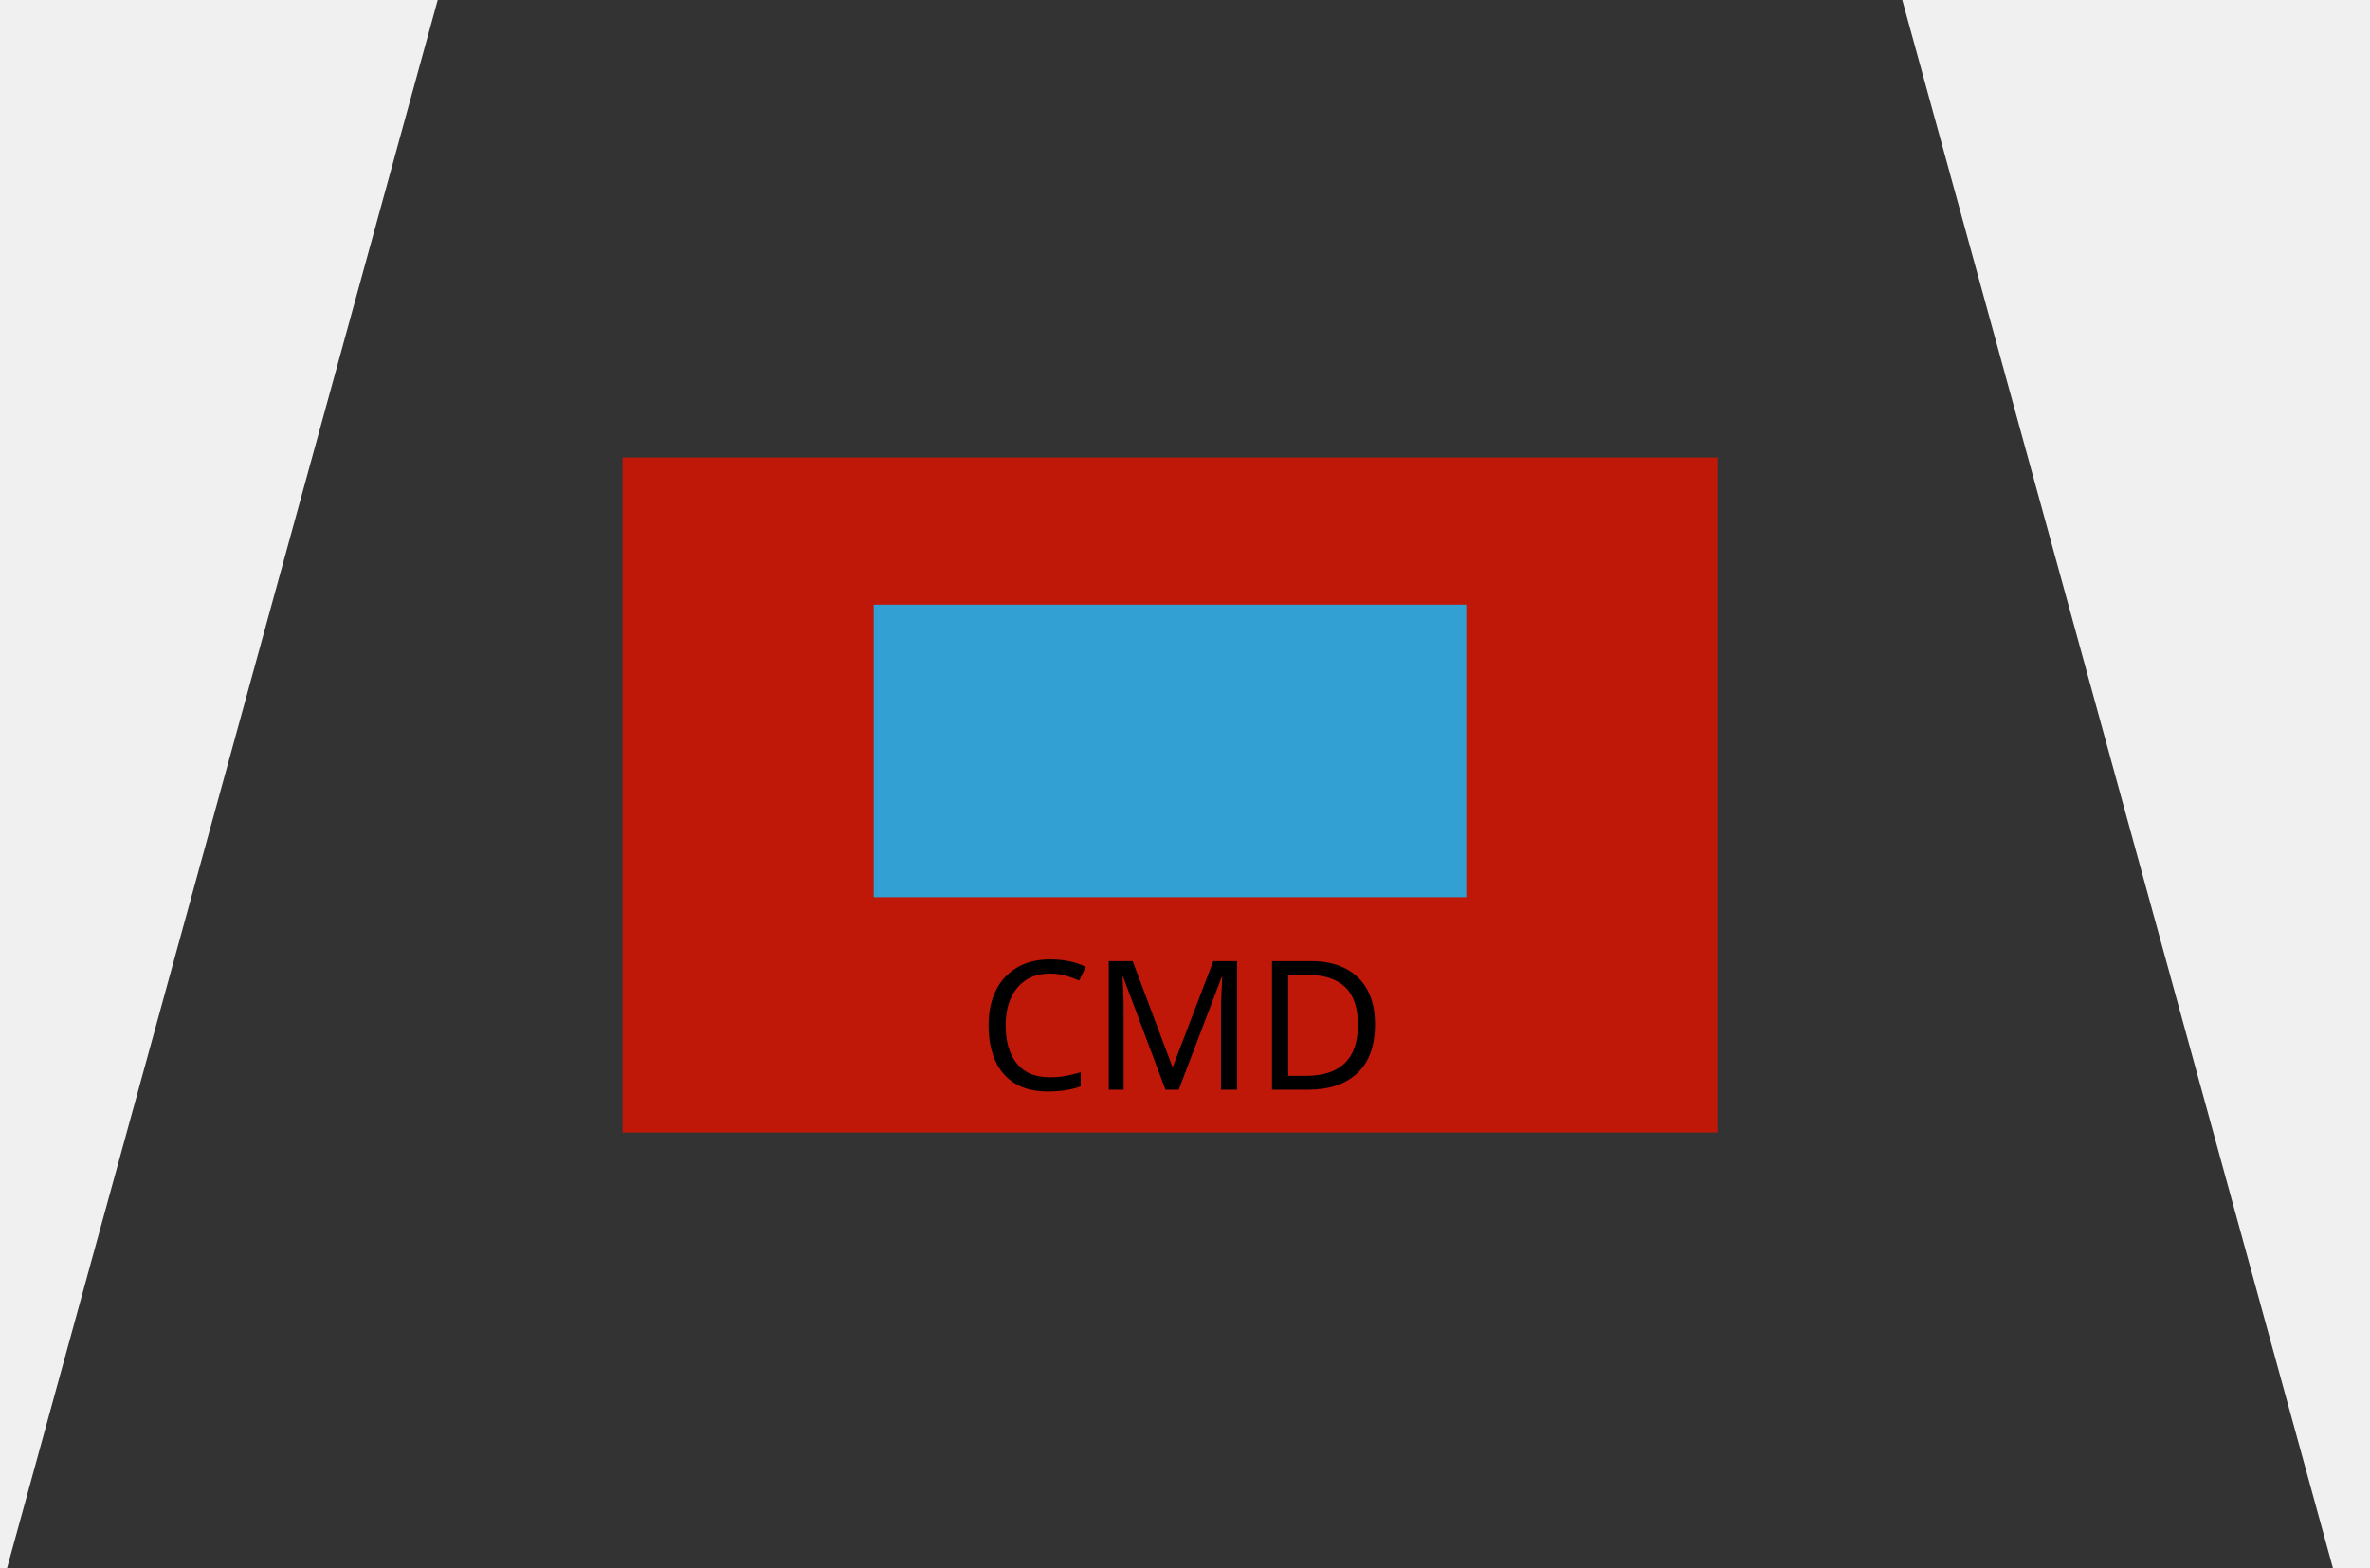
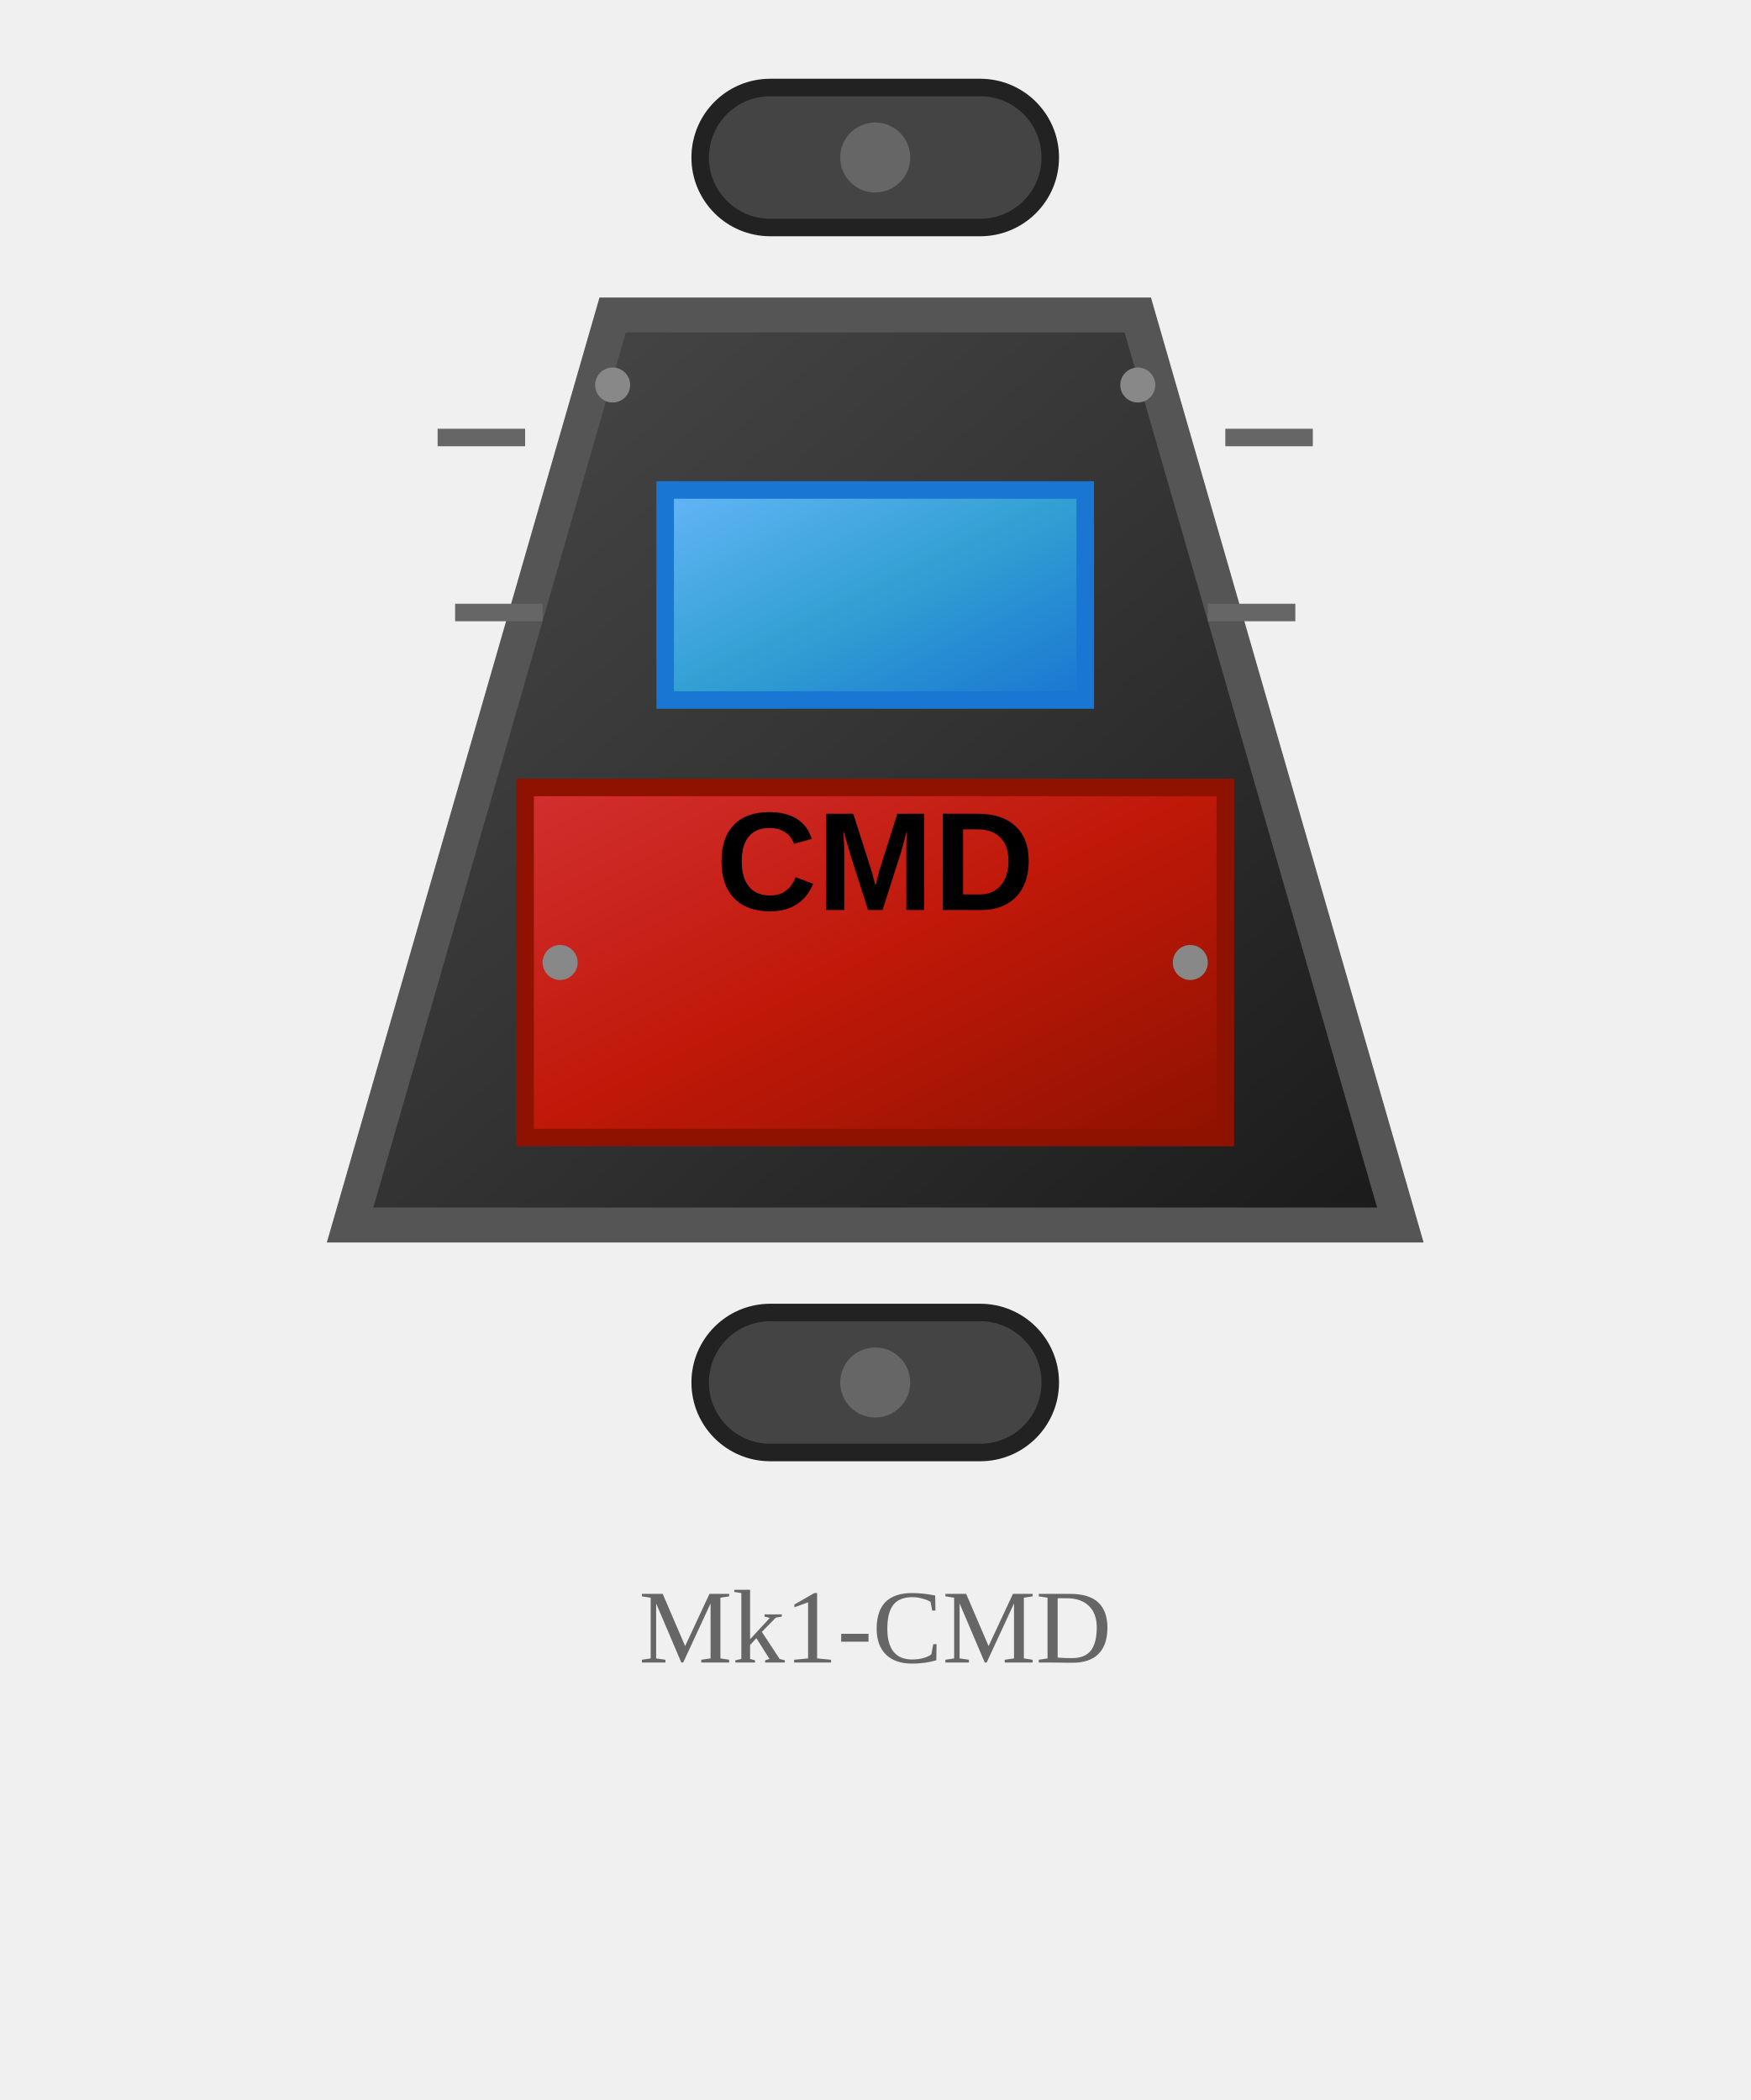
- <svg xmlns="http://www.w3.org/2000/svg" width="316" height="209">
-   <g>
-     <path id="svg_4" d="m-119.607,87.233l0.375,-1l1.25,0l0.375,1l-2,0z" stroke="#000" fill="#fff" />
-     <path stroke-width="0" id="svg_8" d="m-0,212.5l58.5,-213l195,0l58.5,213l-312,0z" stroke="#000" fill="#333333" />
-     <rect id="svg_13" height="1" width="0" y="305.662" x="922.787" stroke-width="0" stroke="#000" fill="#f00" />
-     <rect id="svg_14" height="90" width="146" y="61" x="83" stroke-width="0" stroke="#000" fill="#bf1809" />
-     <text xml:space="preserve" text-anchor="start" font-family="Noto Sans JP" font-size="24" id="svg_1" y="145.294" x="130.341" stroke-width="0" stroke="#000" fill="#000000">CMD</text>
-     <rect stroke="#000" id="svg_2" height="39" width="79" y="80.622" x="116.5" stroke-width="0" fill="#32a0d3" />
-   </g>
+ <svg xmlns="http://www.w3.org/2000/svg" viewBox="0 0 100 120">
+   <defs>
+     <linearGradient id="podGradient" x1="0%" y1="0%" x2="100%" y2="100%">
+       <stop offset="0%" style="stop-color:#4a4a4a" />
+       <stop offset="50%" style="stop-color:#333333" />
+       <stop offset="100%" style="stop-color:#1a1a1a" />
+     </linearGradient>
+     <linearGradient id="heatShieldGradient" x1="0%" y1="0%" x2="100%" y2="100%">
+       <stop offset="0%" style="stop-color:#d32f2f" />
+       <stop offset="50%" style="stop-color:#bf1809" />
+       <stop offset="100%" style="stop-color:#8f1200" />
+     </linearGradient>
+     <linearGradient id="windowGradient" x1="0%" y1="0%" x2="100%" y2="100%">
+       <stop offset="0%" style="stop-color:#64b5f6" />
+       <stop offset="50%" style="stop-color:#32a0d3" />
+       <stop offset="100%" style="stop-color:#1976d2" />
+     </linearGradient>
+   </defs>
+   <rect x="40" y="5" width="20" height="8" rx="4" fill="#444" stroke="#222" stroke-width="1" />
+   <circle cx="50" cy="9" r="2" fill="#666" />
+   <path d="M35 18 L65 18 L80 70 L20 70 Z" fill="url(#podGradient)" stroke="#555" stroke-width="2" />
+   <rect x="30" y="45" width="40" height="20" fill="url(#heatShieldGradient)" stroke="#8f1200" stroke-width="1" />
+   <rect x="38" y="28" width="24" height="12" fill="url(#windowGradient)" stroke="#1976d2" stroke-width="1" />
+   <text x="50" y="52" text-anchor="middle" fill="#000" font-size="8" font-weight="bold" font-family="Arial, sans-serif">CMD</text>
+   <line x1="25" y1="25" x2="30" y2="25" stroke="#666" stroke-width="1" />
+   <line x1="70" y1="25" x2="75" y2="25" stroke="#666" stroke-width="1" />
+   <line x1="26" y1="35" x2="31" y2="35" stroke="#666" stroke-width="1" />
+   <line x1="69" y1="35" x2="74" y2="35" stroke="#666" stroke-width="1" />
+   <rect x="40" y="75" width="20" height="8" rx="4" fill="#444" stroke="#222" stroke-width="1" />
+   <circle cx="50" cy="79" r="2" fill="#666" />
+   <circle cx="35" cy="22" r="1" fill="#888" />
+   <circle cx="65" cy="22" r="1" fill="#888" />
+   <circle cx="32" cy="55" r="1" fill="#888" />
+   <circle cx="68" cy="55" r="1" fill="#888" />
+   <text x="50" y="95" text-anchor="middle" fill="#666" font-size="6">Mk1-CMD</text>
</svg>
